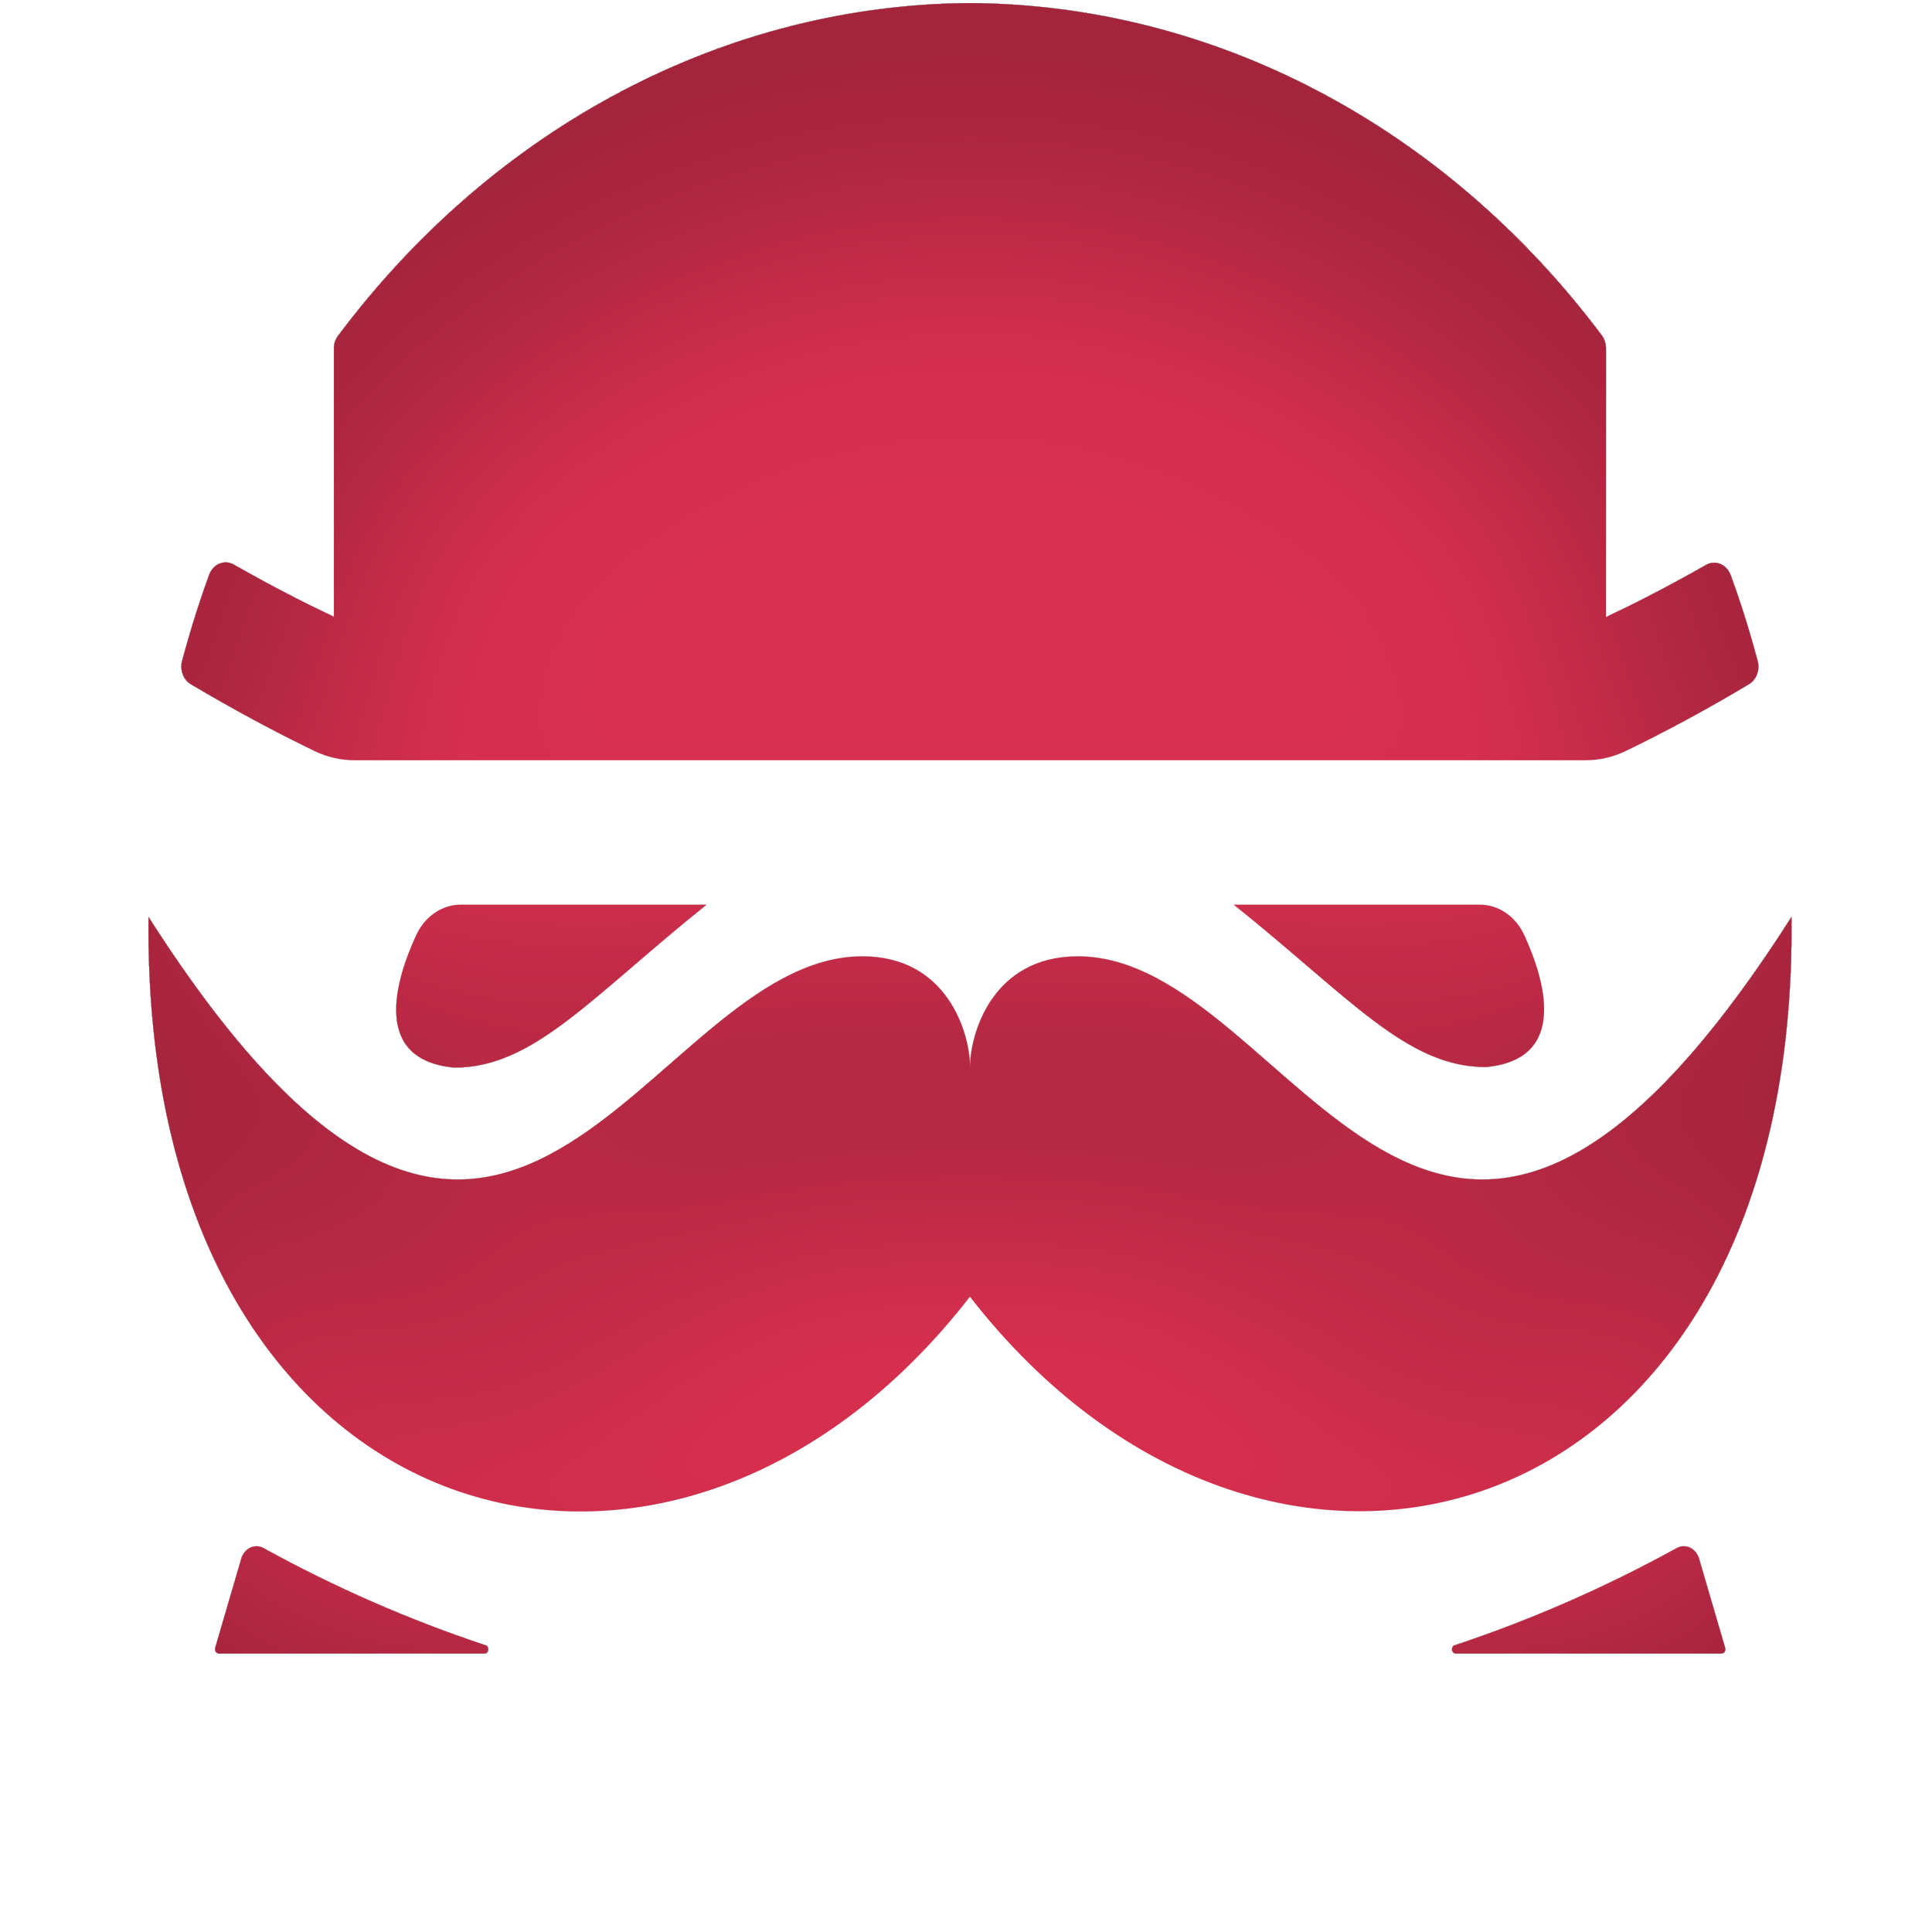
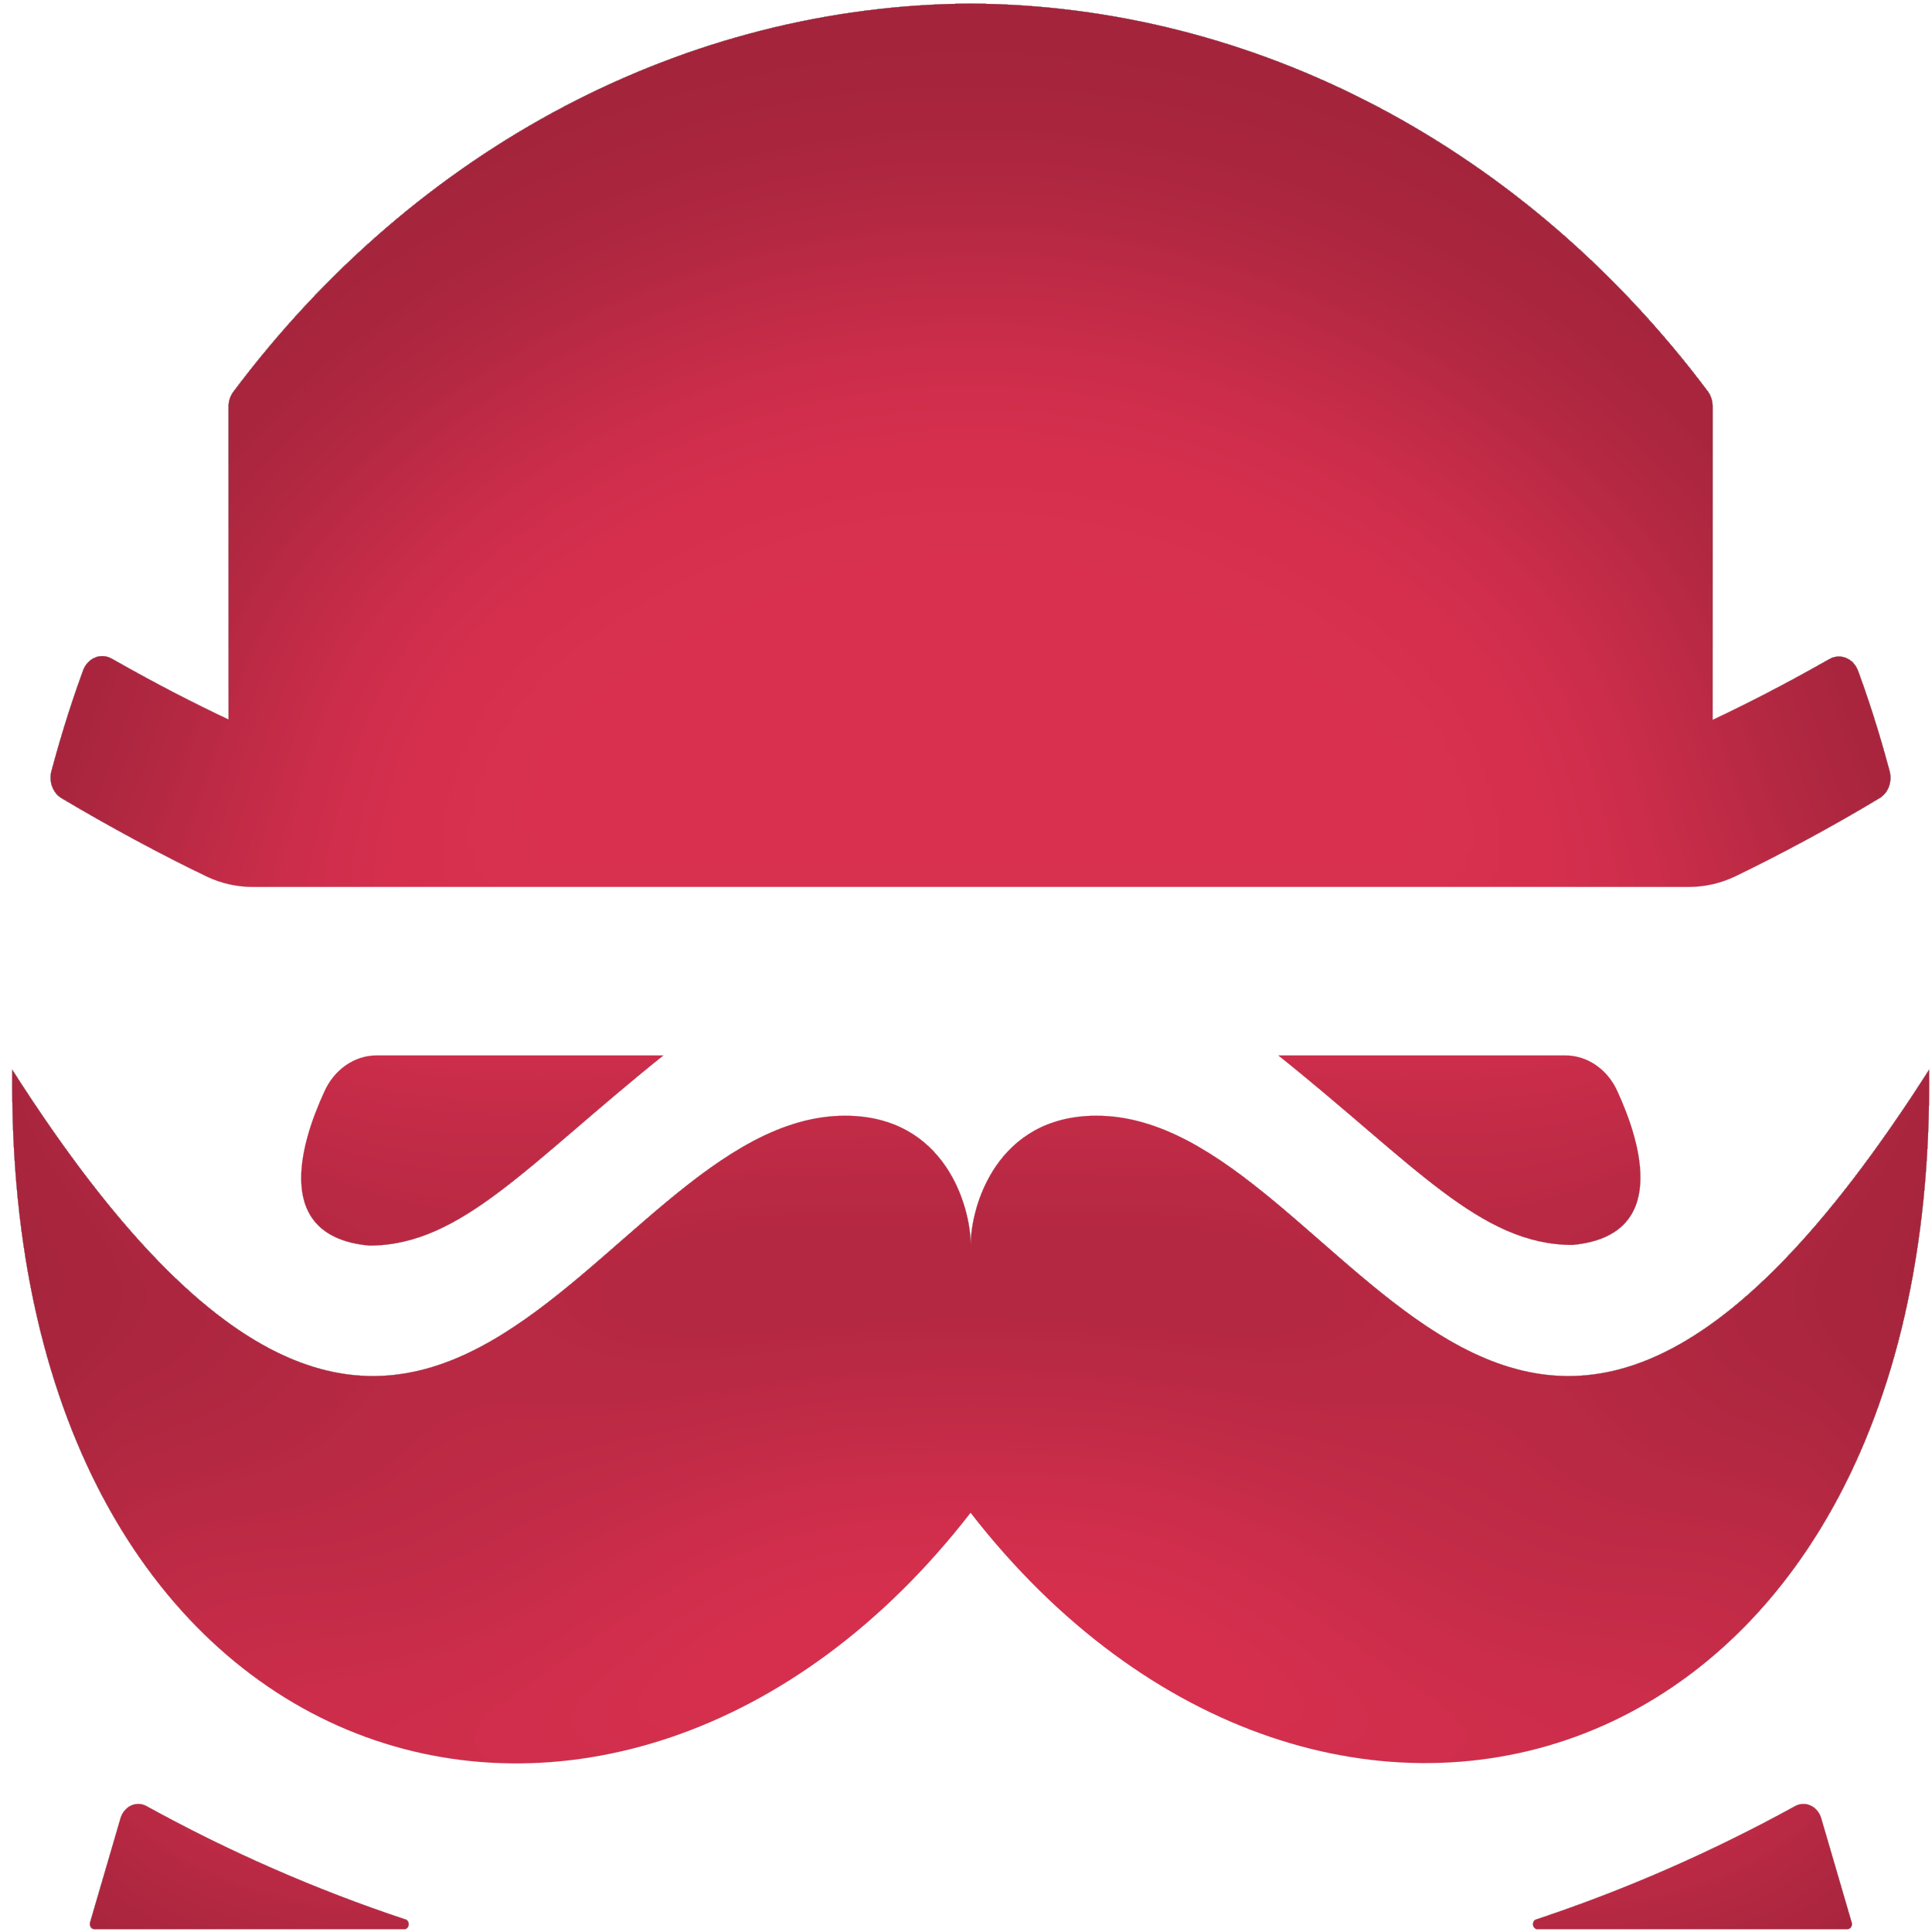
- <svg xmlns="http://www.w3.org/2000/svg" width="30" height="30" viewBox="0 0 30 35" fill="none">
+ <svg xmlns="http://www.w3.org/2000/svg" width="30" height="30" viewBox="0 0 30 30" fill="none">
  <g filter="url(#filter0_i_3564_53678)">
    <path d="M5.847 16.389H10.301C8.203 18.069 7.168 19.341 5.733 19.341C4.231 19.202 4.662 17.766 5.035 16.954C5.11 16.785 5.226 16.642 5.37 16.542C5.513 16.442 5.678 16.389 5.847 16.389Z" fill="#D9304F" />
    <path d="M6.266 29.955H1.466C1.455 29.955 1.444 29.952 1.434 29.946C1.424 29.941 1.416 29.932 1.409 29.922C1.403 29.912 1.399 29.901 1.397 29.889C1.395 29.876 1.396 29.864 1.399 29.852L1.871 28.236C1.884 28.192 1.905 28.151 1.933 28.117C1.962 28.082 1.996 28.055 2.035 28.037C2.073 28.019 2.114 28.011 2.156 28.012C2.198 28.013 2.239 28.025 2.276 28.046C3.567 28.757 4.91 29.344 6.289 29.803C6.307 29.806 6.323 29.817 6.333 29.834C6.344 29.851 6.348 29.872 6.345 29.892C6.342 29.912 6.332 29.93 6.317 29.942C6.302 29.954 6.284 29.958 6.266 29.955Z" fill="#D9304F" />
    <path d="M24.302 16.389H19.85C21.952 18.069 22.982 19.331 24.417 19.331C25.919 19.191 25.487 17.756 25.114 16.944C25.038 16.776 24.922 16.635 24.778 16.537C24.635 16.439 24.47 16.388 24.302 16.389Z" fill="#D9304F" />
    <path d="M23.885 29.955H28.685C28.697 29.955 28.708 29.953 28.718 29.947C28.728 29.942 28.736 29.933 28.743 29.923C28.75 29.913 28.754 29.901 28.755 29.889C28.757 29.877 28.756 29.864 28.752 29.852L28.28 28.236C28.267 28.192 28.246 28.151 28.217 28.117C28.189 28.082 28.154 28.055 28.116 28.037C28.077 28.019 28.035 28.01 27.994 28.012C27.952 28.013 27.911 28.025 27.873 28.046C26.582 28.756 25.24 29.344 23.86 29.803C23.843 29.806 23.827 29.818 23.816 29.835C23.806 29.852 23.802 29.873 23.805 29.893C23.808 29.913 23.819 29.931 23.834 29.942C23.849 29.954 23.867 29.959 23.885 29.955Z" fill="#D9304F" />
    <path d="M29.954 16.613C23.404 26.878 20.973 17.325 17.026 17.325C15.48 17.325 15.073 18.724 15.073 19.339C15.073 18.724 14.668 17.325 13.122 17.325C9.172 17.325 6.743 26.878 0.191 16.613C0.065 27.87 9.61 30.542 15.071 23.49C20.536 30.531 30.08 27.87 29.954 16.613Z" fill="#D9304F" />
    <path d="M29.184 12.394C28.451 12.836 27.638 13.273 26.945 13.607C26.717 13.716 26.472 13.772 26.224 13.772H3.923C3.675 13.772 3.43 13.716 3.203 13.607C2.509 13.273 1.697 12.836 0.956 12.394C0.889 12.354 0.838 12.29 0.809 12.211C0.781 12.133 0.778 12.046 0.801 11.966C0.889 11.638 1.053 11.059 1.29 10.412C1.307 10.366 1.332 10.324 1.364 10.29C1.397 10.255 1.435 10.228 1.477 10.211C1.518 10.193 1.563 10.186 1.608 10.189C1.652 10.192 1.695 10.205 1.735 10.228C2.448 10.633 3.017 10.922 3.549 11.173V6.309C3.55 6.222 3.579 6.139 3.631 6.075C5.035 4.202 6.786 2.693 8.761 1.654C10.737 0.615 12.89 0.069 15.073 0.056C17.255 0.069 19.409 0.615 21.385 1.654C23.361 2.693 25.112 4.202 26.517 6.075C26.566 6.141 26.593 6.223 26.593 6.309V11.179C27.124 10.928 27.694 10.639 28.408 10.234C28.448 10.211 28.491 10.198 28.536 10.195C28.58 10.192 28.625 10.2 28.666 10.217C28.708 10.235 28.746 10.261 28.778 10.296C28.81 10.331 28.835 10.372 28.852 10.418C29.089 11.061 29.253 11.644 29.341 11.972C29.363 12.052 29.359 12.138 29.33 12.215C29.302 12.292 29.25 12.355 29.184 12.394Z" fill="#D9304F" />
  </g>
  <defs>
    <filter id="filter0_i_3564_53678" x="0" y="0" width="30" height="30" filterUnits="userSpaceOnUse" color-interpolation-filters="sRGB">
      <feFlood flood-opacity="0" result="BackgroundImageFix" />
      <feBlend mode="normal" in="SourceGraphic" in2="BackgroundImageFix" result="shape" />
      <feColorMatrix in="SourceAlpha" type="matrix" values="0 0 0 0 0 0 0 0 0 0 0 0 0 0 0 0 0 0 127 0" result="hardAlpha" />
      <feOffset dy="4" />
      <feGaussianBlur stdDeviation="2" />
      <feComposite in2="hardAlpha" operator="arithmetic" k2="-1" k3="1" />
      <feColorMatrix type="matrix" values="0 0 0 0 0 0 0 0 0 0 0 0 0 0 0 0 0 0 0.25 0" />
      <feBlend mode="normal" in2="shape" result="effect1_innerShadow_3564_53678" />
    </filter>
  </defs>
</svg>
